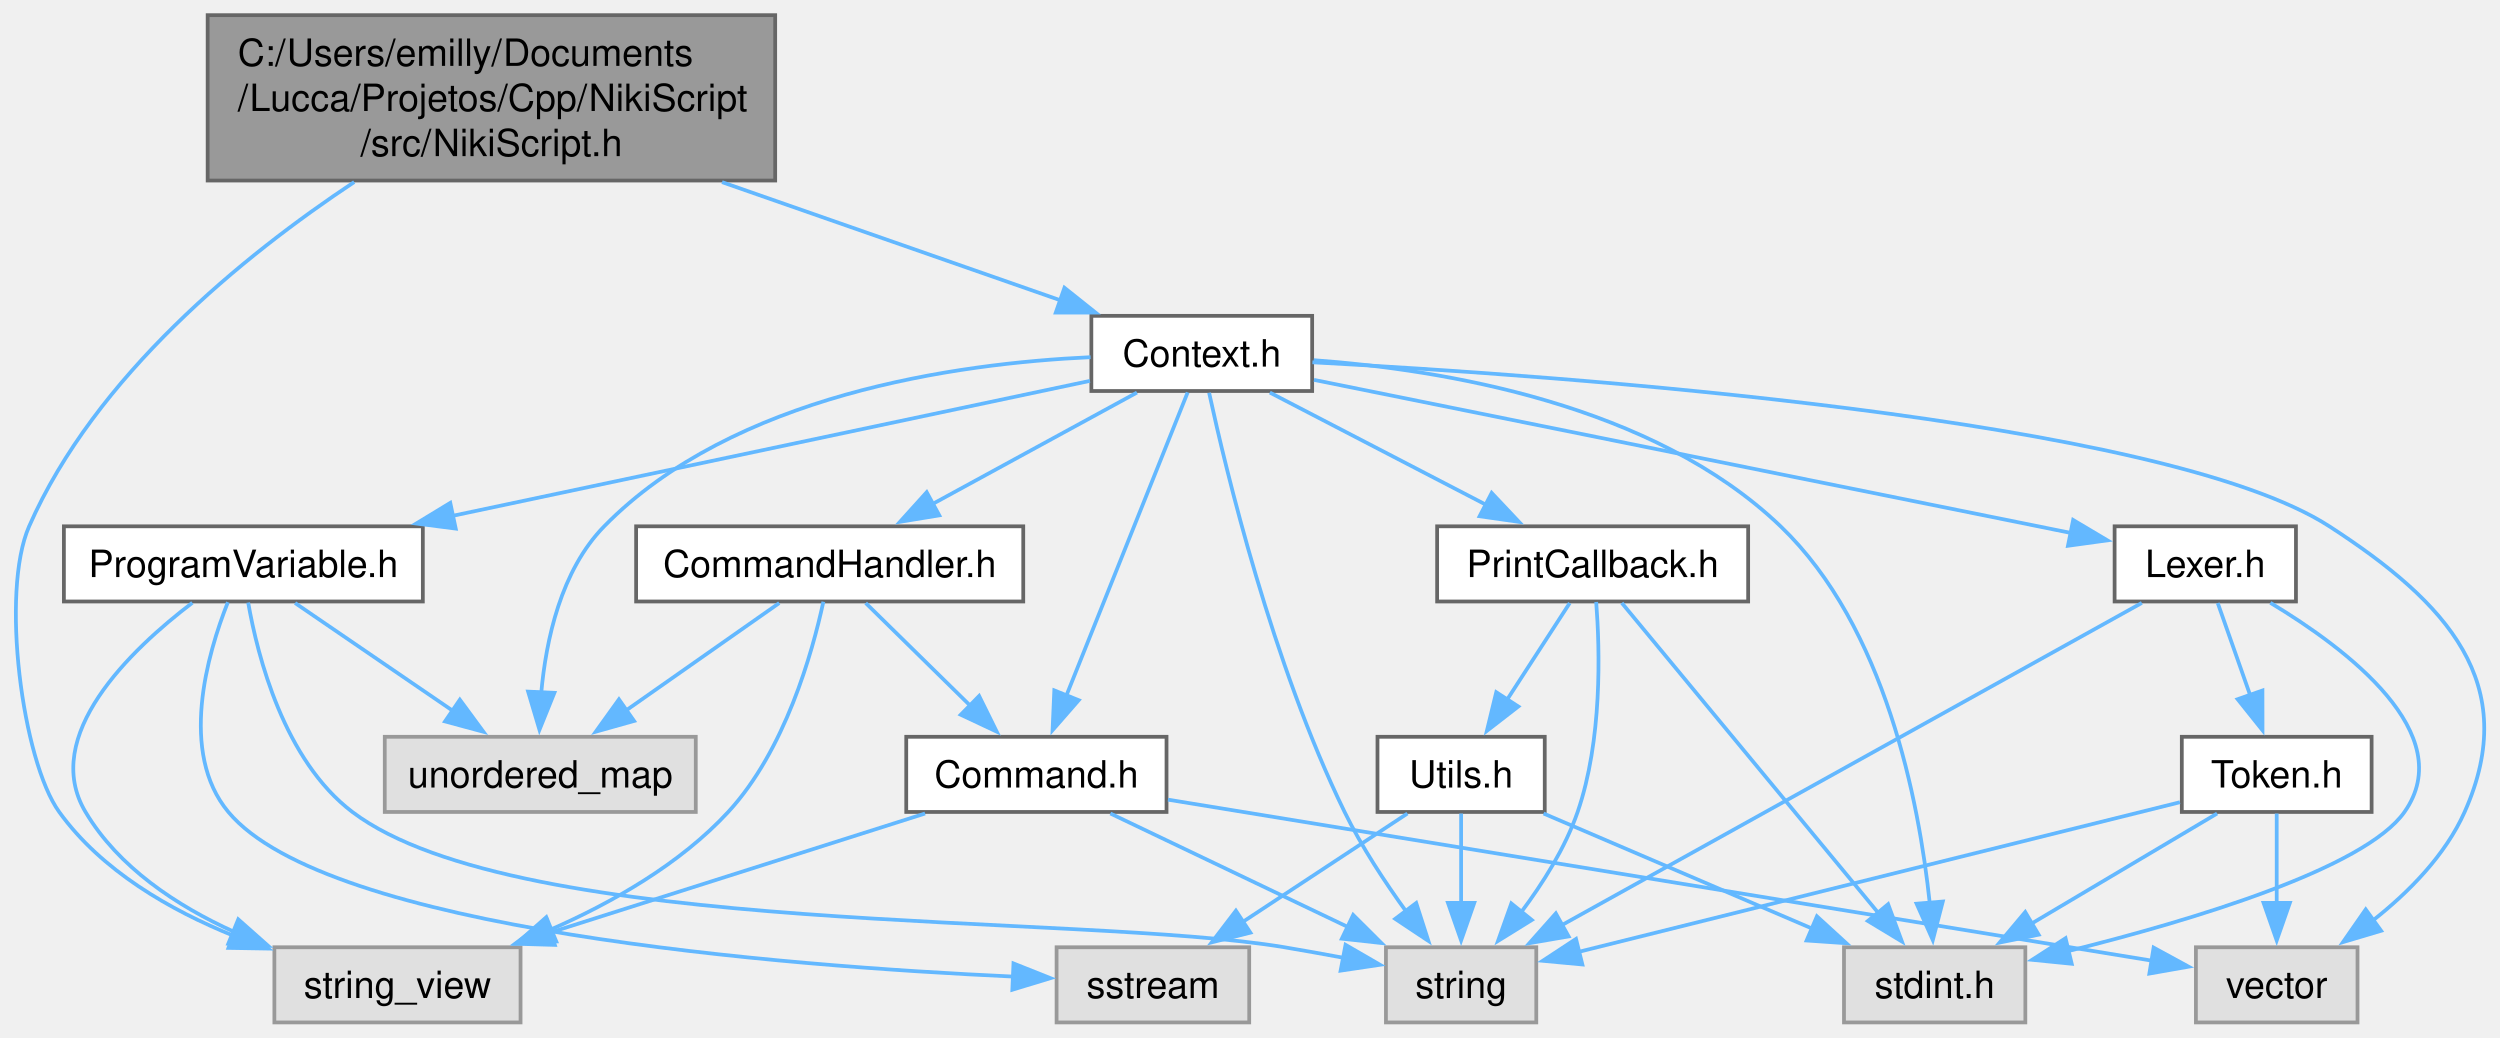
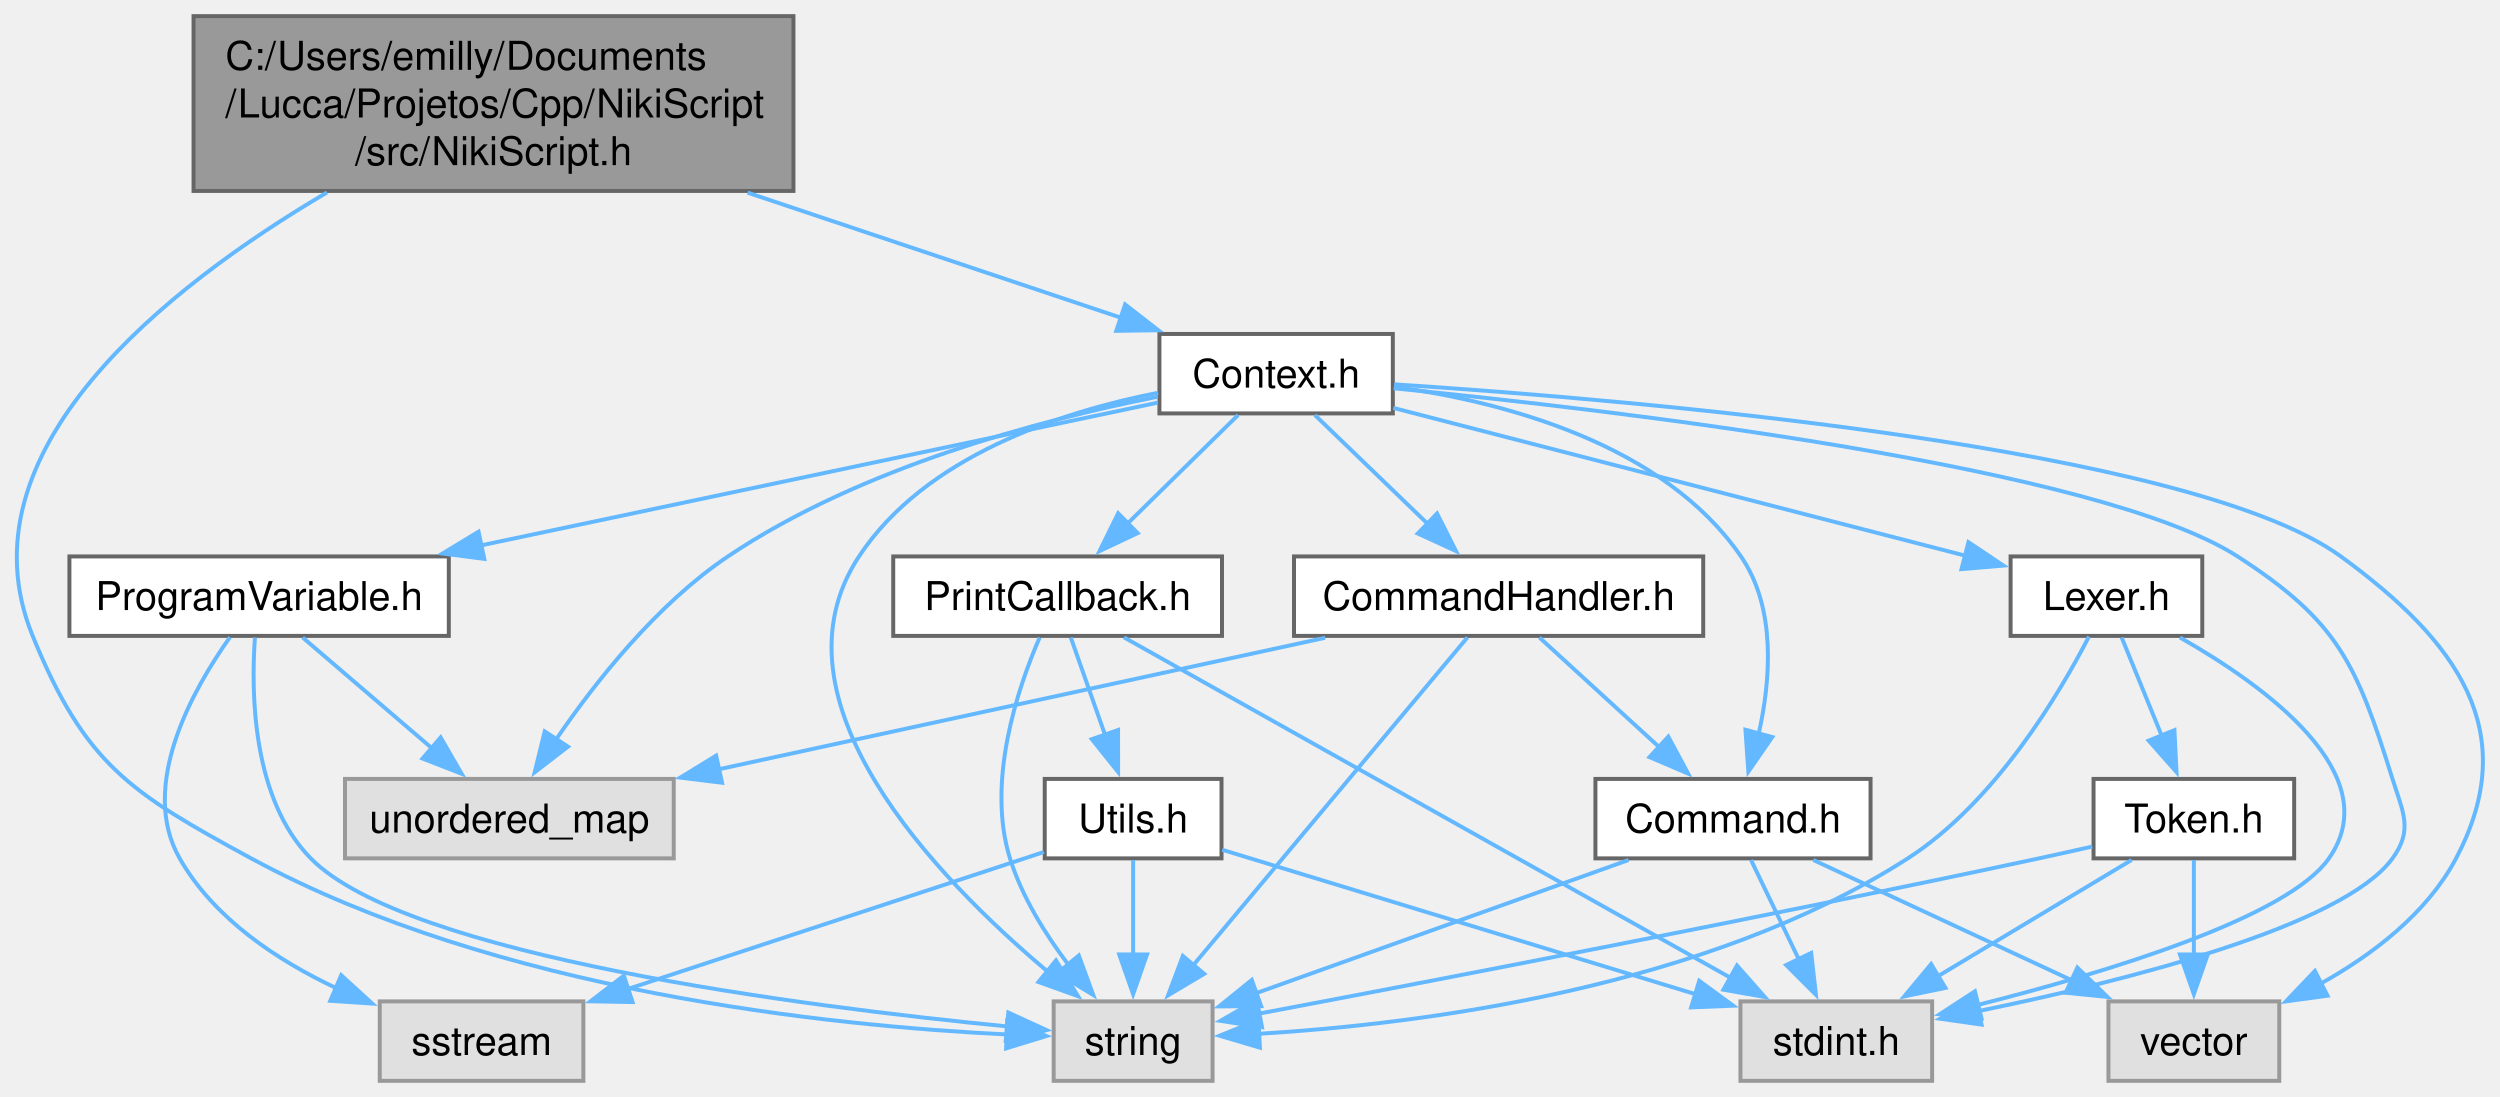
- <svg xmlns="http://www.w3.org/2000/svg" xmlns:xlink="http://www.w3.org/1999/xlink" width="665pt" height="276pt" viewBox="0.00 0.00 665.16 276.00">
+ <svg xmlns="http://www.w3.org/2000/svg" xmlns:xlink="http://www.w3.org/1999/xlink" width="629pt" height="276pt" viewBox="0.00 0.00 629.28 276.00">
  <g id="graph0" class="graph" transform="scale(1 1) rotate(0) translate(4 272)">
    <g id="Node000001" class="node">
      <g id="a_Node000001">
        <a xlink:title=" ">
-           <polygon fill="#999999" stroke="#666666" points="202.25,-268 51.25,-268 51.25,-224 202.25,-224 202.25,-268" />
-           <text text-anchor="start" x="59.25" y="-254.5" font-family="Helvetica,sans-Serif" font-size="10.00">C:/Users/emilly/Documents</text>
-           <text text-anchor="start" x="59.25" y="-242.5" font-family="Helvetica,sans-Serif" font-size="10.00">/Lucca/Projetos/Cpp/NikiScript</text>
-           <text text-anchor="middle" x="126.75" y="-230.5" font-family="Helvetica,sans-Serif" font-size="10.00">/src/NikiScript.h</text>
+           <polygon fill="#999999" stroke="#666666" points="195.72,-268 44.72,-268 44.72,-224 195.72,-224 195.72,-268" />
+           <text text-anchor="start" x="52.72" y="-254.5" font-family="Helvetica,sans-Serif" font-size="10.00">C:/Users/emilly/Documents</text>
+           <text text-anchor="start" x="52.72" y="-242.5" font-family="Helvetica,sans-Serif" font-size="10.00">/Lucca/Projetos/Cpp/NikiScript</text>
+           <text text-anchor="middle" x="120.22" y="-230.5" font-family="Helvetica,sans-Serif" font-size="10.00">/src/NikiScript.h</text>
        </a>
      </g>
    </g>
    <g id="Node000002" class="node">
      <g id="a_Node000002">
        <a xlink:title=" ">
-           <polygon fill="#e0e0e0" stroke="#999999" points="134.5,-20 69,-20 69,0 134.5,0 134.5,-20" />
-           <text text-anchor="middle" x="101.75" y="-6.5" font-family="Helvetica,sans-Serif" font-size="10.00">string_view</text>
+           <polygon fill="#e0e0e0" stroke="#999999" points="301.22,-20 261.22,-20 261.22,0 301.22,0 301.22,-20" />
+           <text text-anchor="middle" x="281.22" y="-6.5" font-family="Helvetica,sans-Serif" font-size="10.00">string</text>
        </a>
      </g>
    </g>
    <g id="edge1_Node000001_Node000002" class="edge">
      <g id="a_edge1_Node000001_Node000002">
        <a xlink:title=" ">
-           <path fill="none" stroke="#63b8ff" d="M90.24,-223.6C60.72,-203.99 21.3,-171.96 3.75,-132 -3.94,-114.51 1.94,-69.6 11.75,-56 23,-40.39 41.22,-29.88 58.35,-22.98" />
-           <polygon fill="#63b8ff" stroke="#63b8ff" points="59.2,-26.39 67.37,-19.65 56.78,-19.83 59.2,-26.39" />
+           <path fill="none" stroke="#63b8ff" d="M78.3,-223.62C37.83,-199.76 -14.74,-158.37 4.22,-112 17.42,-79.71 28.56,-72.64 59.22,-56 120.96,-22.5 204.62,-13.84 249.56,-11.67" />
+           <polygon fill="#63b8ff" stroke="#63b8ff" points="249.53,-15.17 259.38,-11.28 249.25,-8.17 249.53,-15.17" />
        </a>
      </g>
    </g>
    <g id="Node000003" class="node">
      <g id="a_Node000003">
        <a xlink:href="_context_8h.html" target="_top" xlink:title=" ">
-           <polygon fill="white" stroke="#666666" points="345.12,-188 286.37,-188 286.37,-168 345.12,-168 345.12,-188" />
-           <text text-anchor="middle" x="315.75" y="-174.5" font-family="Helvetica,sans-Serif" font-size="10.00">Context.h</text>
+           <polygon fill="white" stroke="#666666" points="346.59,-188 287.84,-188 287.84,-168 346.59,-168 346.59,-188" />
+           <text text-anchor="middle" x="317.22" y="-174.5" font-family="Helvetica,sans-Serif" font-size="10.00">Context.h</text>
        </a>
      </g>
    </g>
    <g id="edge2_Node000001_Node000003" class="edge">
      <g id="a_edge2_Node000001_Node000003">
        <a xlink:title=" ">
-           <path fill="none" stroke="#63b8ff" d="M188.11,-223.57C217.78,-213.21 252.44,-201.11 278.15,-192.13" />
-           <polygon fill="#63b8ff" stroke="#63b8ff" points="279.21,-195.47 287.5,-188.86 276.9,-188.86 279.21,-195.47" />
+           <path fill="none" stroke="#63b8ff" d="M184.18,-223.57C215.15,-213.2 251.33,-201.08 278.13,-192.09" />
+           <polygon fill="#63b8ff" stroke="#63b8ff" points="279.2,-195.43 287.57,-188.93 276.98,-188.79 279.2,-195.43" />
+         </a>
+       </g>
+     </g>
+     <g id="edge5_Node000003_Node000002" class="edge">
+       <g id="a_edge5_Node000003_Node000002">
+         <a xlink:title=" ">
+           <path fill="none" stroke="#63b8ff" d="M287.53,-173.21C262.72,-168.31 228.81,-157.17 212.22,-132 188.42,-95.91 231.52,-51.21 259.68,-27.53" />
+           <polygon fill="#63b8ff" stroke="#63b8ff" points="261.8,-30.32 267.36,-21.3 257.39,-24.88 261.8,-30.32" />
        </a>
      </g>
    </g>
    <g id="Node000004" class="node">
      <g id="a_Node000004">
        <a xlink:title=" ">
-           <polygon fill="#e0e0e0" stroke="#999999" points="623.25,-20 580.25,-20 580.25,0 623.25,0 623.25,-20" />
-           <text text-anchor="middle" x="601.75" y="-6.5" font-family="Helvetica,sans-Serif" font-size="10.00">vector</text>
+           <polygon fill="#e0e0e0" stroke="#999999" points="569.72,-20 526.72,-20 526.72,0 569.72,0 569.72,-20" />
+           <text text-anchor="middle" x="548.22" y="-6.5" font-family="Helvetica,sans-Serif" font-size="10.00">vector</text>
        </a>
      </g>
    </g>
    <g id="edge3_Node000003_Node000004" class="edge">
      <g id="a_edge3_Node000003_Node000004">
        <a xlink:title=" ">
-           <path fill="none" stroke="#63b8ff" d="M345.18,-175.64C411.71,-172.09 571.3,-160.75 615.75,-132 647.13,-111.7 666.95,-90.14 651.75,-56 646.61,-44.48 636.91,-34.67 627.41,-27.18" />
-           <polygon fill="#63b8ff" stroke="#63b8ff" points="629.53,-24.39 619.38,-21.37 625.43,-30.07 629.53,-24.39" />
+           <path fill="none" stroke="#63b8ff" d="M346.91,-175.32C408.5,-171.32 547.56,-159.44 585.22,-132 614.44,-110.71 631.11,-87.96 614.22,-56 606.91,-42.16 593.22,-31.78 580.2,-24.5" />
+           <polygon fill="#63b8ff" stroke="#63b8ff" points="581.87,-21.43 571.38,-20 578.69,-27.66 581.87,-21.43" />
        </a>
      </g>
    </g>
    <g id="Node000005" class="node">
      <g id="a_Node000005">
        <a xlink:title=" ">
-           <polygon fill="#e0e0e0" stroke="#999999" points="534.87,-20 486.62,-20 486.62,0 534.87,0 534.87,-20" />
-           <text text-anchor="middle" x="510.75" y="-6.5" font-family="Helvetica,sans-Serif" font-size="10.00">stdint.h</text>
+           <polygon fill="#e0e0e0" stroke="#999999" points="482.34,-20 434.09,-20 434.09,0 482.34,0 482.34,-20" />
+           <text text-anchor="middle" x="458.22" y="-6.5" font-family="Helvetica,sans-Serif" font-size="10.00">stdint.h</text>
        </a>
      </g>
    </g>
    <g id="edge4_Node000003_Node000005" class="edge">
      <g id="a_edge4_Node000003_Node000005">
        <a xlink:title=" ">
-           <path fill="none" stroke="#63b8ff" d="M345.54,-176.2C379.87,-173.7 435.86,-164.48 469.75,-132 497.68,-105.23 506.58,-58.75 509.42,-31.86" />
-           <polygon fill="#63b8ff" stroke="#63b8ff" points="512.91,-32.17 510.25,-21.91 505.93,-31.59 512.91,-32.17" />
+           <path fill="none" stroke="#63b8ff" d="M346.8,-174.32C403.37,-168.73 524.39,-154.48 559.22,-132 584.7,-115.55 589.14,-104.94 598.22,-76 600.88,-67.52 603.45,-63.18 598.22,-56 585.78,-38.94 530.98,-25.14 493.75,-17.51" />
+           <polygon fill="#63b8ff" stroke="#63b8ff" points="494.79,-14.15 484.3,-15.64 493.43,-21.02 494.79,-14.15" />
        </a>
      </g>
    </g>
    <g id="Node000006" class="node">
      <g id="a_Node000006">
        <a xlink:title=" ">
-           <polygon fill="#e0e0e0" stroke="#999999" points="404.75,-20 364.75,-20 364.75,0 404.75,0 404.75,-20" />
-           <text text-anchor="middle" x="384.75" y="-6.5" font-family="Helvetica,sans-Serif" font-size="10.00">string</text>
-         </a>
-       </g>
-     </g>
-     <g id="edge5_Node000003_Node000006" class="edge">
-       <g id="a_edge5_Node000003_Node000006">
-         <a xlink:title=" ">
-           <path fill="none" stroke="#63b8ff" d="M317.7,-167.53C322.23,-146.65 334.54,-95.38 353.75,-56 358.25,-46.77 364.49,-37.29 370.19,-29.44" />
-           <polygon fill="#63b8ff" stroke="#63b8ff" points="372.8,-31.78 376.04,-21.69 367.22,-27.56 372.8,-31.78" />
+           <polygon fill="#e0e0e0" stroke="#999999" points="165.59,-76 82.84,-76 82.84,-56 165.59,-56 165.59,-76" />
+           <text text-anchor="middle" x="124.22" y="-62.5" font-family="Helvetica,sans-Serif" font-size="10.00">unordered_map</text>
+         </a>
+       </g>
+     </g>
+     <g id="edge6_Node000003_Node000006" class="edge">
+       <g id="a_edge6_Node000003_Node000006">
+         <a xlink:title=" ">
+           <path fill="none" stroke="#63b8ff" d="M287.39,-172.2C257.94,-166.37 212.58,-154.42 179.22,-132 161.25,-119.92 145.84,-100.39 135.94,-85.89" />
+           <polygon fill="#63b8ff" stroke="#63b8ff" points="138.97,-84.12 130.58,-77.66 133.11,-87.95 138.97,-84.12" />
        </a>
      </g>
    </g>
    <g id="Node000007" class="node">
      <g id="a_Node000007">
-         <a xlink:title=" ">
-           <polygon fill="#e0e0e0" stroke="#999999" points="181.12,-76 98.37,-76 98.37,-56 181.12,-56 181.12,-76" />
-           <text text-anchor="middle" x="139.75" y="-62.5" font-family="Helvetica,sans-Serif" font-size="10.00">unordered_map</text>
-         </a>
-       </g>
-     </g>
-     <g id="edge6_Node000003_Node000007" class="edge">
-       <g id="a_edge6_Node000003_Node000007">
-         <a xlink:title=" ">
-           <path fill="none" stroke="#63b8ff" d="M286.16,-177C250.49,-175.34 191.09,-167.03 156.75,-132 145.25,-120.27 141.26,-101.79 139.99,-87.53" />
-           <polygon fill="#63b8ff" stroke="#63b8ff" points="143.5,-87.69 139.53,-77.87 136.51,-88.02 143.5,-87.69" />
+         <a xlink:href="_command_8h.html" target="_top" xlink:title=" ">
+           <polygon fill="white" stroke="#666666" points="466.84,-76 397.59,-76 397.59,-56 466.84,-56 466.84,-76" />
+           <text text-anchor="middle" x="432.22" y="-62.5" font-family="Helvetica,sans-Serif" font-size="10.00">Command.h</text>
+         </a>
+       </g>
+     </g>
+     <g id="edge7_Node000003_Node000007" class="edge">
+       <g id="a_edge7_Node000003_Node000007">
+         <a xlink:title=" ">
+           <path fill="none" stroke="#63b8ff" d="M346.97,-174.73C374.75,-170.84 414.75,-160.34 434.22,-132 443.12,-119.04 441.75,-100.96 438.64,-87.15" />
+           <polygon fill="#63b8ff" stroke="#63b8ff" points="442.1,-86.53 436.08,-77.82 435.35,-88.38 442.1,-86.53" />
        </a>
      </g>
    </g>
    <g id="Node000008" class="node">
      <g id="a_Node000008">
-         <a xlink:href="_command_8h.html" target="_top" xlink:title=" ">
-           <polygon fill="white" stroke="#666666" points="306.37,-76 237.12,-76 237.12,-56 306.37,-56 306.37,-76" />
-           <text text-anchor="middle" x="271.75" y="-62.5" font-family="Helvetica,sans-Serif" font-size="10.00">Command.h</text>
-         </a>
-       </g>
-     </g>
-     <g id="edge7_Node000003_Node000008" class="edge">
-       <g id="a_edge7_Node000003_Node000008">
-         <a xlink:title=" ">
-           <path fill="none" stroke="#63b8ff" d="M311.99,-167.62C304.88,-149.84 289.3,-110.88 279.74,-87" />
-           <polygon fill="#63b8ff" stroke="#63b8ff" points="283.01,-85.74 276.05,-77.76 276.51,-88.34 283.01,-85.74" />
+         <a xlink:href="_command_handler_8h.html" target="_top" xlink:title=" ">
+           <polygon fill="white" stroke="#666666" points="424.72,-132 321.72,-132 321.72,-112 424.72,-112 424.72,-132" />
+           <text text-anchor="middle" x="373.22" y="-118.5" font-family="Helvetica,sans-Serif" font-size="10.00">CommandHandler.h</text>
+         </a>
+       </g>
+     </g>
+     <g id="edge11_Node000003_Node000008" class="edge">
+       <g id="a_edge11_Node000003_Node000008">
+         <a xlink:title=" ">
+           <path fill="none" stroke="#63b8ff" d="M326.97,-167.59C334.84,-160.01 346.12,-149.13 355.56,-140.02" />
+           <polygon fill="#63b8ff" stroke="#63b8ff" points="357.72,-142.81 362.49,-133.35 352.86,-137.77 357.72,-142.81" />
        </a>
      </g>
    </g>
    <g id="Node000009" class="node">
      <g id="a_Node000009">
-         <a xlink:href="_command_handler_8h.html" target="_top" xlink:title=" ">
-           <polygon fill="white" stroke="#666666" points="268.25,-132 165.25,-132 165.25,-112 268.25,-112 268.25,-132" />
-           <text text-anchor="middle" x="216.75" y="-118.5" font-family="Helvetica,sans-Serif" font-size="10.00">CommandHandler.h</text>
-         </a>
-       </g>
-     </g>
-     <g id="edge11_Node000003_Node000009" class="edge">
-       <g id="a_edge11_Node000003_Node000009">
-         <a xlink:title=" ">
-           <path fill="none" stroke="#63b8ff" d="M298.5,-167.59C283.4,-159.36 261.22,-147.26 243.76,-137.74" />
-           <polygon fill="#63b8ff" stroke="#63b8ff" points="245.91,-134.92 235.45,-133.2 242.56,-141.07 245.91,-134.92" />
+         <a xlink:href="_print_callback_8h.html" target="_top" xlink:title=" ">
+           <polygon fill="white" stroke="#666666" points="303.59,-132 220.84,-132 220.84,-112 303.59,-112 303.59,-132" />
+           <text text-anchor="middle" x="262.22" y="-118.5" font-family="Helvetica,sans-Serif" font-size="10.00">PrintCallback.h</text>
+         </a>
+       </g>
+     </g>
+     <g id="edge15_Node000003_Node000009" class="edge">
+       <g id="a_edge15_Node000003_Node000009">
+         <a xlink:title=" ">
+           <path fill="none" stroke="#63b8ff" d="M307.64,-167.59C299.99,-160.08 289.06,-149.35 279.84,-140.3" />
+           <polygon fill="#63b8ff" stroke="#63b8ff" points="282.36,-137.87 272.77,-133.36 277.45,-142.86 282.36,-137.87" />
+         </a>
+       </g>
+     </g>
+     <g id="Node000012" class="node">
+       <g id="a_Node000012">
+         <a xlink:href="_program_variable_8h.html" target="_top" xlink:title=" ">
+           <polygon fill="white" stroke="#666666" points="108.97,-132 13.47,-132 13.47,-112 108.97,-112 108.97,-132" />
+           <text text-anchor="middle" x="61.22" y="-118.5" font-family="Helvetica,sans-Serif" font-size="10.00">ProgramVariable.h</text>
+         </a>
+       </g>
+     </g>
+     <g id="edge22_Node000003_Node000012" class="edge">
+       <g id="a_edge22_Node000003_Node000012">
+         <a xlink:title=" ">
+           <path fill="none" stroke="#63b8ff" d="M287.35,-170.7C245.7,-161.91 169.39,-145.82 117.03,-134.77" />
+           <polygon fill="#63b8ff" stroke="#63b8ff" points="117.9,-131.38 107.39,-132.74 116.45,-138.23 117.9,-131.38" />
+         </a>
+       </g>
+     </g>
+     <g id="Node000013" class="node">
+       <g id="a_Node000013">
+         <a xlink:href="_lexer_8h.html" target="_top" xlink:title=" ">
+           <polygon fill="white" stroke="#666666" points="550.34,-132 502.09,-132 502.09,-112 550.34,-112 550.34,-132" />
+           <text text-anchor="middle" x="526.22" y="-118.5" font-family="Helvetica,sans-Serif" font-size="10.00">Lexer.h</text>
+         </a>
+       </g>
+     </g>
+     <g id="edge26_Node000003_Node000013" class="edge">
+       <g id="a_edge26_Node000003_Node000013">
+         <a xlink:title=" ">
+           <path fill="none" stroke="#63b8ff" d="M346.72,-169.38C384.59,-159.59 450.24,-142.63 490.78,-132.16" />
+           <polygon fill="#63b8ff" stroke="#63b8ff" points="491.48,-135.59 500.29,-129.7 489.73,-128.81 491.48,-135.59" />
+         </a>
+       </g>
+     </g>
+     <g id="edge9_Node000007_Node000002" class="edge">
+       <g id="a_edge9_Node000007_Node000002">
+         <a xlink:title=" ">
+           <path fill="none" stroke="#63b8ff" d="M405.92,-55.59C379.78,-46.25 339.7,-31.91 312.07,-22.03" />
+           <polygon fill="#63b8ff" stroke="#63b8ff" points="313.45,-18.81 302.85,-18.74 311.09,-25.4 313.45,-18.81" />
+         </a>
+       </g>
+     </g>
+     <g id="edge8_Node000007_Node000004" class="edge">
+       <g id="a_edge8_Node000007_Node000004">
+         <a xlink:title=" ">
+           <path fill="none" stroke="#63b8ff" d="M452.42,-55.59C470.44,-47.21 497.09,-34.8 517.7,-25.21" />
+           <polygon fill="#63b8ff" stroke="#63b8ff" points="518.89,-28.51 526.48,-21.12 515.94,-22.17 518.89,-28.51" />
+         </a>
+       </g>
+     </g>
+     <g id="edge10_Node000007_Node000005" class="edge">
+       <g id="a_edge10_Node000007_Node000005">
+         <a xlink:title=" ">
+           <path fill="none" stroke="#63b8ff" d="M436.75,-55.59C440.07,-48.7 444.69,-39.1 448.79,-30.57" />
+           <polygon fill="#63b8ff" stroke="#63b8ff" points="451.9,-32.19 453.09,-21.66 445.59,-29.15 451.9,-32.19" />
+         </a>
+       </g>
+     </g>
+     <g id="edge13_Node000008_Node000002" class="edge">
+       <g id="a_edge13_Node000008_Node000002">
+         <a xlink:title=" ">
+           <path fill="none" stroke="#63b8ff" d="M365.37,-111.62C350.1,-93.36 316.12,-52.73 296.33,-29.07" />
+           <polygon fill="#63b8ff" stroke="#63b8ff" points="299.11,-26.94 290.01,-21.52 293.74,-31.43 299.11,-26.94" />
+         </a>
+       </g>
+     </g>
+     <g id="edge12_Node000008_Node000006" class="edge">
+       <g id="a_edge12_Node000008_Node000006">
+         <a xlink:title=" ">
+           <path fill="none" stroke="#63b8ff" d="M329.56,-111.53C287,-102.3 222.24,-88.26 176.85,-78.41" />
+           <polygon fill="#63b8ff" stroke="#63b8ff" points="177.75,-75.03 167.23,-76.33 176.26,-81.87 177.75,-75.03" />
+         </a>
+       </g>
+     </g>
+     <g id="edge14_Node000008_Node000007" class="edge">
+       <g id="a_edge14_Node000008_Node000007">
+         <a xlink:title=" ">
+           <path fill="none" stroke="#63b8ff" d="M383.5,-111.59C391.79,-104.01 403.67,-93.13 413.62,-84.02" />
+           <polygon fill="#63b8ff" stroke="#63b8ff" points="415.93,-86.65 420.94,-77.32 411.2,-81.49 415.93,-86.65" />
+         </a>
+       </g>
+     </g>
+     <g id="edge17_Node000009_Node000002" class="edge">
+       <g id="a_edge17_Node000009_Node000002">
+         <a xlink:title=" ">
+           <path fill="none" stroke="#63b8ff" d="M257.68,-111.57C252.14,-98.78 244.22,-75.29 250.22,-56 253.23,-46.32 259.13,-36.88 264.98,-29.16" />
+           <polygon fill="#63b8ff" stroke="#63b8ff" points="267.55,-31.55 271.19,-21.6 262.14,-27.11 267.55,-31.55" />
+         </a>
+       </g>
+     </g>
+     <g id="edge16_Node000009_Node000005" class="edge">
+       <g id="a_edge16_Node000009_Node000005">
+         <a xlink:title=" ">
+           <path fill="none" stroke="#63b8ff" d="M278.93,-111.62C312.99,-92.5 390.7,-48.89 431.72,-25.87" />
+           <polygon fill="#63b8ff" stroke="#63b8ff" points="433.22,-29.04 440.23,-21.1 429.8,-22.94 433.22,-29.04" />
        </a>
      </g>
    </g>
    <g id="Node000010" class="node">
      <g id="a_Node000010">
-         <a xlink:href="_print_callback_8h.html" target="_top" xlink:title=" ">
-           <polygon fill="white" stroke="#666666" points="461.12,-132 378.37,-132 378.37,-112 461.12,-112 461.12,-132" />
-           <text text-anchor="middle" x="419.75" y="-118.5" font-family="Helvetica,sans-Serif" font-size="10.00">PrintCallback.h</text>
-         </a>
-       </g>
-     </g>
-     <g id="edge15_Node000003_Node000010" class="edge">
-       <g id="a_edge15_Node000003_Node000010">
-         <a xlink:title=" ">
-           <path fill="none" stroke="#63b8ff" d="M333.86,-167.59C349.72,-159.36 373.03,-147.26 391.36,-137.74" />
-           <polygon fill="#63b8ff" stroke="#63b8ff" points="392.88,-140.89 400.15,-133.18 389.66,-134.68 392.88,-140.89" />
-         </a>
-       </g>
-     </g>
-     <g id="Node000013" class="node">
-       <g id="a_Node000013">
-         <a xlink:href="_program_variable_8h.html" target="_top" xlink:title=" ">
-           <polygon fill="white" stroke="#666666" points="108.5,-132 13,-132 13,-112 108.5,-112 108.5,-132" />
-           <text text-anchor="middle" x="60.75" y="-118.5" font-family="Helvetica,sans-Serif" font-size="10.00">ProgramVariable.h</text>
-         </a>
-       </g>
-     </g>
-     <g id="edge22_Node000003_Node000013" class="edge">
-       <g id="a_edge22_Node000003_Node000013">
-         <a xlink:title=" ">
-           <path fill="none" stroke="#63b8ff" d="M285.99,-170.7C244.5,-161.91 168.49,-145.82 116.33,-134.77" />
-           <polygon fill="#63b8ff" stroke="#63b8ff" points="117.25,-131.39 106.74,-132.74 115.8,-138.24 117.25,-131.39" />
+         <a xlink:href="_utils_8h.html" target="_top" xlink:title=" ">
+           <polygon fill="white" stroke="#666666" points="303.47,-76 258.97,-76 258.97,-56 303.47,-56 303.47,-76" />
+           <text text-anchor="middle" x="281.22" y="-62.5" font-family="Helvetica,sans-Serif" font-size="10.00">Utils.h</text>
+         </a>
+       </g>
+     </g>
+     <g id="edge18_Node000009_Node000010" class="edge">
+       <g id="a_edge18_Node000009_Node000010">
+         <a xlink:title=" ">
+           <path fill="none" stroke="#63b8ff" d="M265.53,-111.59C267.9,-104.86 271.18,-95.53 274.13,-87.15" />
+           <polygon fill="#63b8ff" stroke="#63b8ff" points="277.43,-88.32 277.44,-77.73 270.82,-86 277.43,-88.32" />
+         </a>
+       </g>
+     </g>
+     <g id="edge20_Node000010_Node000002" class="edge">
+       <g id="a_edge20_Node000010_Node000002">
+         <a xlink:title=" ">
+           <path fill="none" stroke="#63b8ff" d="M281.22,-55.59C281.22,-49.01 281.22,-39.96 281.22,-31.73" />
+           <polygon fill="#63b8ff" stroke="#63b8ff" points="284.72,-31.81 281.22,-21.81 277.72,-31.81 284.72,-31.81" />
+         </a>
+       </g>
+     </g>
+     <g id="edge19_Node000010_Node000005" class="edge">
+       <g id="a_edge19_Node000010_Node000005">
+         <a xlink:title=" ">
+           <path fill="none" stroke="#63b8ff" d="M303.64,-58.16C333.69,-48.99 387.35,-32.62 422.87,-21.78" />
+           <polygon fill="#63b8ff" stroke="#63b8ff" points="423.72,-25.18 432.27,-18.92 421.68,-18.49 423.72,-25.18" />
+         </a>
+       </g>
+     </g>
+     <g id="Node000011" class="node">
+       <g id="a_Node000011">
+         <a xlink:title=" ">
+           <polygon fill="#e0e0e0" stroke="#999999" points="142.84,-20 91.59,-20 91.59,0 142.84,0 142.84,-20" />
+           <text text-anchor="middle" x="117.22" y="-6.5" font-family="Helvetica,sans-Serif" font-size="10.00">sstream</text>
+         </a>
+       </g>
+     </g>
+     <g id="edge21_Node000010_Node000011" class="edge">
+       <g id="a_edge21_Node000010_Node000011">
+         <a xlink:title=" ">
+           <path fill="none" stroke="#63b8ff" d="M258.76,-57.6C231.76,-48.72 186.09,-33.68 153.94,-23.09" />
+           <polygon fill="#63b8ff" stroke="#63b8ff" points="155.22,-19.83 144.63,-20.02 153.03,-26.48 155.22,-19.83" />
+         </a>
+       </g>
+     </g>
+     <g id="edge23_Node000012_Node000002" class="edge">
+       <g id="a_edge23_Node000012_Node000002">
+         <a xlink:title=" ">
+           <path fill="none" stroke="#63b8ff" d="M60.17,-111.59C59.16,-97.49 59.53,-70.93 74.22,-56 98.38,-31.43 198.1,-18.72 249.8,-13.67" />
+           <polygon fill="#63b8ff" stroke="#63b8ff" points="249.81,-17.18 259.44,-12.77 249.16,-10.21 249.81,-17.18" />
+         </a>
+       </g>
+     </g>
+     <g id="edge25_Node000012_Node000006" class="edge">
+       <g id="a_edge25_Node000012_Node000006">
+         <a xlink:title=" ">
+           <path fill="none" stroke="#63b8ff" d="M72.19,-111.59C81.14,-103.93 93.99,-92.91 104.68,-83.75" />
+           <polygon fill="#63b8ff" stroke="#63b8ff" points="106.91,-86.45 112.22,-77.28 102.35,-81.13 106.91,-86.45" />
+         </a>
+       </g>
+     </g>
+     <g id="edge24_Node000012_Node000011" class="edge">
+       <g id="a_edge24_Node000012_Node000011">
+         <a xlink:title=" ">
+           <path fill="none" stroke="#63b8ff" d="M53.88,-111.66C44.55,-98.55 30.81,-74.26 41.22,-56 49.86,-40.85 65.82,-30.28 80.9,-23.21" />
+           <polygon fill="#63b8ff" stroke="#63b8ff" points="81.88,-26.59 89.7,-19.45 79.13,-20.15 81.88,-26.59" />
+         </a>
+       </g>
+     </g>
+     <g id="edge28_Node000013_Node000002" class="edge">
+       <g id="a_edge28_Node000013_Node000002">
+         <a xlink:title=" ">
+           <path fill="none" stroke="#63b8ff" d="M521.81,-111.83C514.45,-97.54 498.26,-70.16 476.22,-56 425.38,-23.34 353.61,-14.29 312.82,-11.84" />
+           <polygon fill="#63b8ff" stroke="#63b8ff" points="313.13,-8.35 302.97,-11.36 312.78,-15.34 313.13,-8.35" />
+         </a>
+       </g>
+     </g>
+     <g id="edge27_Node000013_Node000005" class="edge">
+       <g id="a_edge27_Node000013_Node000005">
+         <a xlink:title=" ">
+           <path fill="none" stroke="#63b8ff" d="M544.73,-111.59C566.24,-99.37 597.01,-77.1 582.22,-56 571.78,-41.11 526.59,-27.38 493.77,-19.1" />
+           <polygon fill="#63b8ff" stroke="#63b8ff" points="494.77,-15.74 484.23,-16.76 493.11,-22.54 494.77,-15.74" />
        </a>
      </g>
    </g>
    <g id="Node000014" class="node">
      <g id="a_Node000014">
-         <a xlink:href="_lexer_8h.html" target="_top" xlink:title=" ">
-           <polygon fill="white" stroke="#666666" points="606.87,-132 558.62,-132 558.62,-112 606.87,-112 606.87,-132" />
-           <text text-anchor="middle" x="582.75" y="-118.5" font-family="Helvetica,sans-Serif" font-size="10.00">Lexer.h</text>
-         </a>
-       </g>
-     </g>
-     <g id="edge27_Node000003_Node000014" class="edge">
-       <g id="a_edge27_Node000003_Node000014">
-         <a xlink:title=" ">
-           <path fill="none" stroke="#63b8ff" d="M345.6,-170.96C395.06,-160.96 493.83,-140.98 546.96,-130.24" />
-           <polygon fill="#63b8ff" stroke="#63b8ff" points="547.59,-133.68 556.7,-128.27 546.21,-126.82 547.59,-133.68" />
-         </a>
-       </g>
-     </g>
-     <g id="edge9_Node000008_Node000002" class="edge">
-       <g id="a_edge9_Node000008_Node000002">
-         <a xlink:title=" ">
-           <path fill="none" stroke="#63b8ff" d="M242.13,-55.59C214.51,-46.82 173.07,-33.66 142.37,-23.9" />
-           <polygon fill="#63b8ff" stroke="#63b8ff" points="143.62,-20.63 133.03,-20.94 141.5,-27.3 143.62,-20.63" />
-         </a>
-       </g>
-     </g>
-     <g id="edge8_Node000008_Node000004" class="edge">
-       <g id="a_edge8_Node000008_Node000004">
-         <a xlink:title=" ">
-           <path fill="none" stroke="#63b8ff" d="M306.75,-59.27C370.8,-48.79 506.01,-26.67 568.63,-16.42" />
-           <polygon fill="#63b8ff" stroke="#63b8ff" points="569,-19.91 578.3,-14.84 567.87,-13 569,-19.91" />
-         </a>
-       </g>
-     </g>
-     <g id="edge10_Node000008_Node000006" class="edge">
-       <g id="a_edge10_Node000008_Node000006">
-         <a xlink:title=" ">
-           <path fill="none" stroke="#63b8ff" d="M291.43,-55.59C308.9,-47.24 334.7,-34.92 354.74,-25.34" />
-           <polygon fill="#63b8ff" stroke="#63b8ff" points="356.03,-28.6 363.54,-21.13 353.01,-22.29 356.03,-28.6" />
-         </a>
-       </g>
-     </g>
-     <g id="edge13_Node000009_Node000002" class="edge">
-       <g id="a_edge13_Node000009_Node000002">
-         <a xlink:title=" ">
-           <path fill="none" stroke="#63b8ff" d="M215.07,-111.94C212.12,-98.3 204.84,-72.33 189.75,-56 176.95,-42.15 158.91,-31.89 142.5,-24.7" />
-           <polygon fill="#63b8ff" stroke="#63b8ff" points="144,-21.54 133.42,-20.99 141.35,-28.01 144,-21.54" />
-         </a>
-       </g>
-     </g>
-     <g id="edge12_Node000009_Node000007" class="edge">
-       <g id="a_edge12_Node000009_Node000007">
-         <a xlink:title=" ">
-           <path fill="none" stroke="#63b8ff" d="M203.33,-111.59C192.14,-103.74 175.94,-92.38 162.69,-83.09" />
-           <polygon fill="#63b8ff" stroke="#63b8ff" points="164.7,-80.22 154.5,-77.35 160.68,-85.96 164.7,-80.22" />
-         </a>
-       </g>
-     </g>
-     <g id="edge14_Node000009_Node000008" class="edge">
-       <g id="a_edge14_Node000009_Node000008">
-         <a xlink:title=" ">
-           <path fill="none" stroke="#63b8ff" d="M226.33,-111.59C233.98,-104.08 244.9,-93.35 254.12,-84.3" />
-           <polygon fill="#63b8ff" stroke="#63b8ff" points="256.51,-86.86 261.2,-77.36 251.61,-81.87 256.51,-86.86" />
-         </a>
-       </g>
-     </g>
-     <g id="edge16_Node000010_Node000005" class="edge">
-       <g id="a_edge16_Node000010_Node000005">
-         <a xlink:title=" ">
-           <path fill="none" stroke="#63b8ff" d="M427.5,-111.62C442.61,-93.36 476.22,-52.73 495.8,-29.07" />
-           <polygon fill="#63b8ff" stroke="#63b8ff" points="498.36,-31.46 502.04,-21.52 492.97,-27 498.36,-31.46" />
-         </a>
-       </g>
-     </g>
-     <g id="edge17_Node000010_Node000006" class="edge">
-       <g id="a_edge17_Node000010_Node000006">
-         <a xlink:title=" ">
-           <path fill="none" stroke="#63b8ff" d="M420.69,-111.87C421.68,-99.02 422.31,-75.02 415.75,-56 412.44,-46.42 406.49,-36.99 400.68,-29.26" />
-           <polygon fill="#63b8ff" stroke="#63b8ff" points="403.56,-27.26 394.56,-21.68 398.11,-31.66 403.56,-27.26" />
-         </a>
-       </g>
-     </g>
-     <g id="Node000011" class="node">
-       <g id="a_Node000011">
-         <a xlink:href="_utils_8h.html" target="_top" xlink:title=" ">
-           <polygon fill="white" stroke="#666666" points="407,-76 362.5,-76 362.5,-56 407,-56 407,-76" />
-           <text text-anchor="middle" x="384.75" y="-62.5" font-family="Helvetica,sans-Serif" font-size="10.00">Utils.h</text>
-         </a>
-       </g>
-     </g>
-     <g id="edge18_Node000010_Node000011" class="edge">
-       <g id="a_edge18_Node000010_Node000011">
-         <a xlink:title=" ">
-           <path fill="none" stroke="#63b8ff" d="M413.65,-111.59C409.03,-104.47 402.54,-94.45 396.88,-85.72" />
-           <polygon fill="#63b8ff" stroke="#63b8ff" points="399.97,-84.06 391.6,-77.57 394.1,-87.86 399.97,-84.06" />
-         </a>
-       </g>
-     </g>
-     <g id="edge19_Node000011_Node000005" class="edge">
-       <g id="a_edge19_Node000011_Node000005">
-         <a xlink:title=" ">
-           <path fill="none" stroke="#63b8ff" d="M406.69,-55.59C426.45,-47.13 455.74,-34.58 478.21,-24.94" />
-           <polygon fill="#63b8ff" stroke="#63b8ff" points="479.42,-28.23 487.24,-21.08 476.67,-21.8 479.42,-28.23" />
-         </a>
-       </g>
-     </g>
-     <g id="edge20_Node000011_Node000006" class="edge">
-       <g id="a_edge20_Node000011_Node000006">
-         <a xlink:title=" ">
-           <path fill="none" stroke="#63b8ff" d="M384.75,-55.59C384.75,-49.01 384.75,-39.96 384.75,-31.73" />
-           <polygon fill="#63b8ff" stroke="#63b8ff" points="388.25,-31.81 384.75,-21.81 381.25,-31.81 388.25,-31.81" />
-         </a>
-       </g>
-     </g>
-     <g id="Node000012" class="node">
-       <g id="a_Node000012">
-         <a xlink:title=" ">
-           <polygon fill="#e0e0e0" stroke="#999999" points="328.37,-20 277.12,-20 277.12,0 328.37,0 328.37,-20" />
-           <text text-anchor="middle" x="302.75" y="-6.5" font-family="Helvetica,sans-Serif" font-size="10.00">sstream</text>
-         </a>
-       </g>
-     </g>
-     <g id="edge21_Node000011_Node000012" class="edge">
-       <g id="a_edge21_Node000011_Node000012">
-         <a xlink:title=" ">
-           <path fill="none" stroke="#63b8ff" d="M370.46,-55.59C358.31,-47.59 340.61,-35.93 326.35,-26.54" />
-           <polygon fill="#63b8ff" stroke="#63b8ff" points="328.68,-23.89 318.4,-21.31 324.83,-29.73 328.68,-23.89" />
-         </a>
-       </g>
-     </g>
-     <g id="edge24_Node000013_Node000002" class="edge">
-       <g id="a_edge24_Node000013_Node000002">
-         <a xlink:title=" ">
-           <path fill="none" stroke="#63b8ff" d="M47.18,-111.66C30.76,-99.16 6.72,-76.2 18.75,-56 27.53,-41.24 43.04,-31.02 58.29,-24.1" />
-           <polygon fill="#63b8ff" stroke="#63b8ff" points="59.39,-27.43 67.32,-20.4 56.74,-20.95 59.39,-27.43" />
-         </a>
-       </g>
-     </g>
-     <g id="edge23_Node000013_Node000006" class="edge">
-       <g id="a_edge23_Node000013_Node000006">
-         <a xlink:title=" ">
-           <path fill="none" stroke="#63b8ff" d="M62.03,-111.72C64.56,-97.3 71.61,-69.72 89.75,-56 134.16,-22.4 282.83,-29.24 337.75,-20 342.86,-19.14 348.28,-18.16 353.54,-17.18" />
-           <polygon fill="#63b8ff" stroke="#63b8ff" points="354,-20.65 363.17,-15.34 352.69,-13.78 354,-20.65" />
-         </a>
-       </g>
-     </g>
-     <g id="edge26_Node000013_Node000007" class="edge">
-       <g id="a_edge26_Node000013_Node000007">
-         <a xlink:title=" ">
-           <path fill="none" stroke="#63b8ff" d="M74.51,-111.59C86.1,-103.67 102.94,-92.16 116.61,-82.82" />
-           <polygon fill="#63b8ff" stroke="#63b8ff" points="118.35,-85.87 124.63,-77.33 114.4,-80.09 118.35,-85.87" />
-         </a>
-       </g>
-     </g>
-     <g id="edge25_Node000013_Node000012" class="edge">
-       <g id="a_edge25_Node000013_Node000012">
-         <a xlink:title=" ">
-           <path fill="none" stroke="#63b8ff" d="M56.63,-111.81C51.15,-97.99 43.57,-71.81 56.75,-56 82.93,-24.59 203.76,-15.04 265.78,-12.19" />
-           <polygon fill="#63b8ff" stroke="#63b8ff" points="265.65,-15.7 275.49,-11.78 265.35,-8.7 265.65,-15.7" />
-         </a>
-       </g>
-     </g>
-     <g id="edge28_Node000014_Node000005" class="edge">
-       <g id="a_edge28_Node000014_Node000005">
-         <a xlink:title=" ">
-           <path fill="none" stroke="#63b8ff" d="M600.06,-111.65C620.59,-99.31 650.31,-76.73 635.75,-56 625.19,-40.98 579.41,-27.23 546.3,-18.99" />
-           <polygon fill="#63b8ff" stroke="#63b8ff" points="547.21,-15.61 536.67,-16.66 545.57,-22.41 547.21,-15.61" />
-         </a>
-       </g>
-     </g>
-     <g id="edge29_Node000014_Node000006" class="edge">
-       <g id="a_edge29_Node000014_Node000006">
-         <a xlink:title=" ">
-           <path fill="none" stroke="#63b8ff" d="M565.86,-111.62C531.45,-92.5 452.95,-48.89 411.51,-25.87" />
-           <polygon fill="#63b8ff" stroke="#63b8ff" points="413.35,-22.89 402.91,-21.09 409.95,-29.01 413.35,-22.89" />
-         </a>
-       </g>
-     </g>
-     <g id="Node000015" class="node">
-       <g id="a_Node000015">
        <a xlink:href="_token_8h.html" target="_top" xlink:title=" ">
-           <polygon fill="white" stroke="#666666" points="627,-76 576.5,-76 576.5,-56 627,-56 627,-76" />
-           <text text-anchor="middle" x="601.75" y="-62.5" font-family="Helvetica,sans-Serif" font-size="10.00">Token.h</text>
-         </a>
-       </g>
-     </g>
-     <g id="edge30_Node000014_Node000015" class="edge">
-       <g id="a_edge30_Node000014_Node000015">
-         <a xlink:title=" ">
-           <path fill="none" stroke="#63b8ff" d="M586.06,-111.59C588.43,-104.86 591.71,-95.53 594.66,-87.15" />
-           <polygon fill="#63b8ff" stroke="#63b8ff" points="597.95,-88.32 597.97,-77.73 591.35,-86 597.95,-88.32" />
-         </a>
-       </g>
-     </g>
-     <g id="edge33_Node000015_Node000004" class="edge">
-       <g id="a_edge33_Node000015_Node000004">
-         <a xlink:title=" ">
-           <path fill="none" stroke="#63b8ff" d="M601.75,-55.59C601.75,-49.01 601.75,-39.96 601.75,-31.73" />
-           <polygon fill="#63b8ff" stroke="#63b8ff" points="605.25,-31.81 601.75,-21.81 598.25,-31.81 605.25,-31.81" />
-         </a>
-       </g>
-     </g>
-     <g id="edge31_Node000015_Node000005" class="edge">
-       <g id="a_edge31_Node000015_Node000005">
-         <a xlink:title=" ">
-           <path fill="none" stroke="#63b8ff" d="M585.89,-55.59C572.28,-47.51 552.38,-35.71 536.48,-26.27" />
-           <polygon fill="#63b8ff" stroke="#63b8ff" points="538.41,-23.35 528.02,-21.25 534.84,-29.37 538.41,-23.35" />
-         </a>
-       </g>
-     </g>
-     <g id="edge32_Node000015_Node000006" class="edge">
-       <g id="a_edge32_Node000015_Node000006">
-         <a xlink:title=" ">
-           <path fill="none" stroke="#63b8ff" d="M576,-58.59C536,-48.64 459.04,-29.49 415.94,-18.76" />
-           <polygon fill="#63b8ff" stroke="#63b8ff" points="417.01,-15.42 406.46,-16.4 415.32,-22.22 417.01,-15.42" />
+           <polygon fill="white" stroke="#666666" points="573.47,-76 522.97,-76 522.97,-56 573.47,-56 573.47,-76" />
+           <text text-anchor="middle" x="548.22" y="-62.5" font-family="Helvetica,sans-Serif" font-size="10.00">Token.h</text>
+         </a>
+       </g>
+     </g>
+     <g id="edge29_Node000013_Node000014" class="edge">
+       <g id="a_edge29_Node000013_Node000014">
+         <a xlink:title=" ">
+           <path fill="none" stroke="#63b8ff" d="M530.05,-111.59C532.83,-104.78 536.68,-95.32 540.13,-86.86" />
+           <polygon fill="#63b8ff" stroke="#63b8ff" points="543.33,-88.28 543.86,-77.7 536.85,-85.64 543.33,-88.28" />
+         </a>
+       </g>
+     </g>
+     <g id="edge31_Node000014_Node000002" class="edge">
+       <g id="a_edge31_Node000014_Node000002">
+         <a xlink:title=" ">
+           <path fill="none" stroke="#63b8ff" d="M522.65,-58.98C518.18,-57.96 513.57,-56.93 509.22,-56 439.29,-41.03 356.89,-25.22 312.82,-16.91" />
+           <polygon fill="#63b8ff" stroke="#63b8ff" points="313.66,-13.5 303.19,-15.1 312.37,-20.38 313.66,-13.5" />
+         </a>
+       </g>
+     </g>
+     <g id="edge32_Node000014_Node000004" class="edge">
+       <g id="a_edge32_Node000014_Node000004">
+         <a xlink:title=" ">
+           <path fill="none" stroke="#63b8ff" d="M548.22,-55.59C548.22,-49.01 548.22,-39.96 548.22,-31.73" />
+           <polygon fill="#63b8ff" stroke="#63b8ff" points="551.72,-31.81 548.22,-21.81 544.72,-31.81 551.72,-31.81" />
+         </a>
+       </g>
+     </g>
+     <g id="edge30_Node000014_Node000005" class="edge">
+       <g id="a_edge30_Node000014_Node000005">
+         <a xlink:title=" ">
+           <path fill="none" stroke="#63b8ff" d="M532.54,-55.59C519.07,-47.51 499.4,-35.71 483.68,-26.27" />
+           <polygon fill="#63b8ff" stroke="#63b8ff" points="485.69,-23.4 475.32,-21.26 482.09,-29.4 485.69,-23.4" />
        </a>
      </g>
    </g>
  </g>
</svg>
